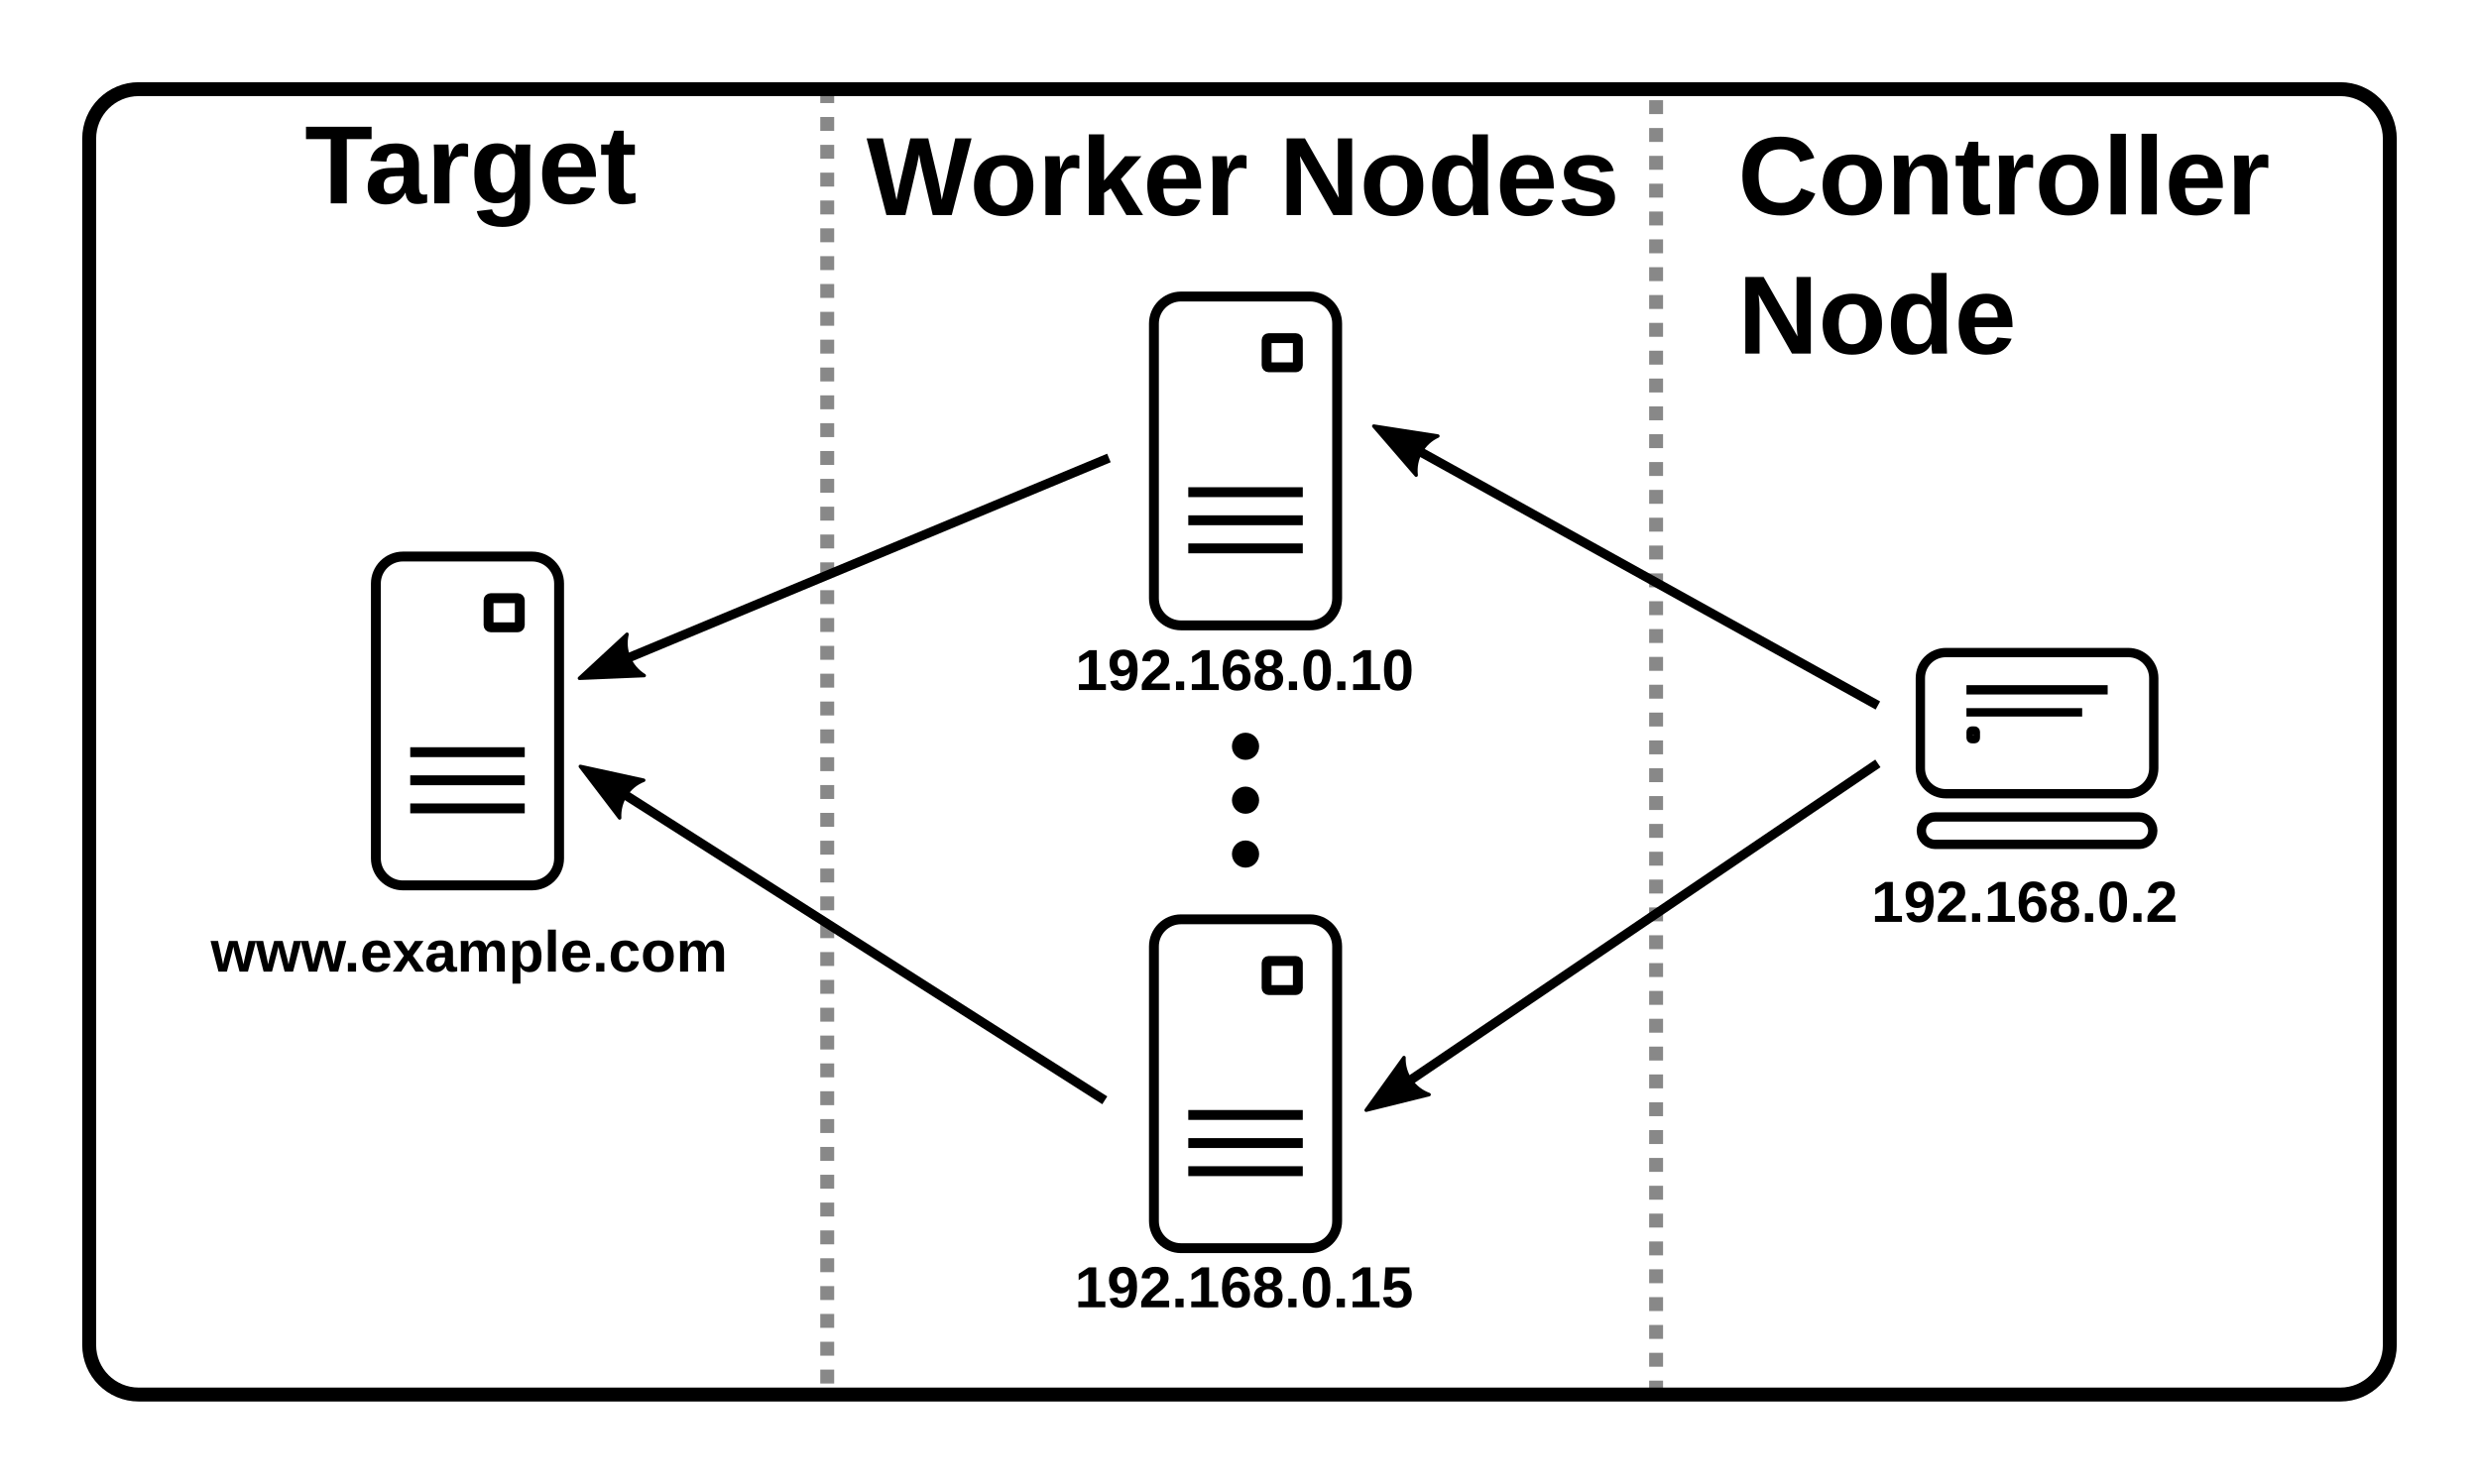
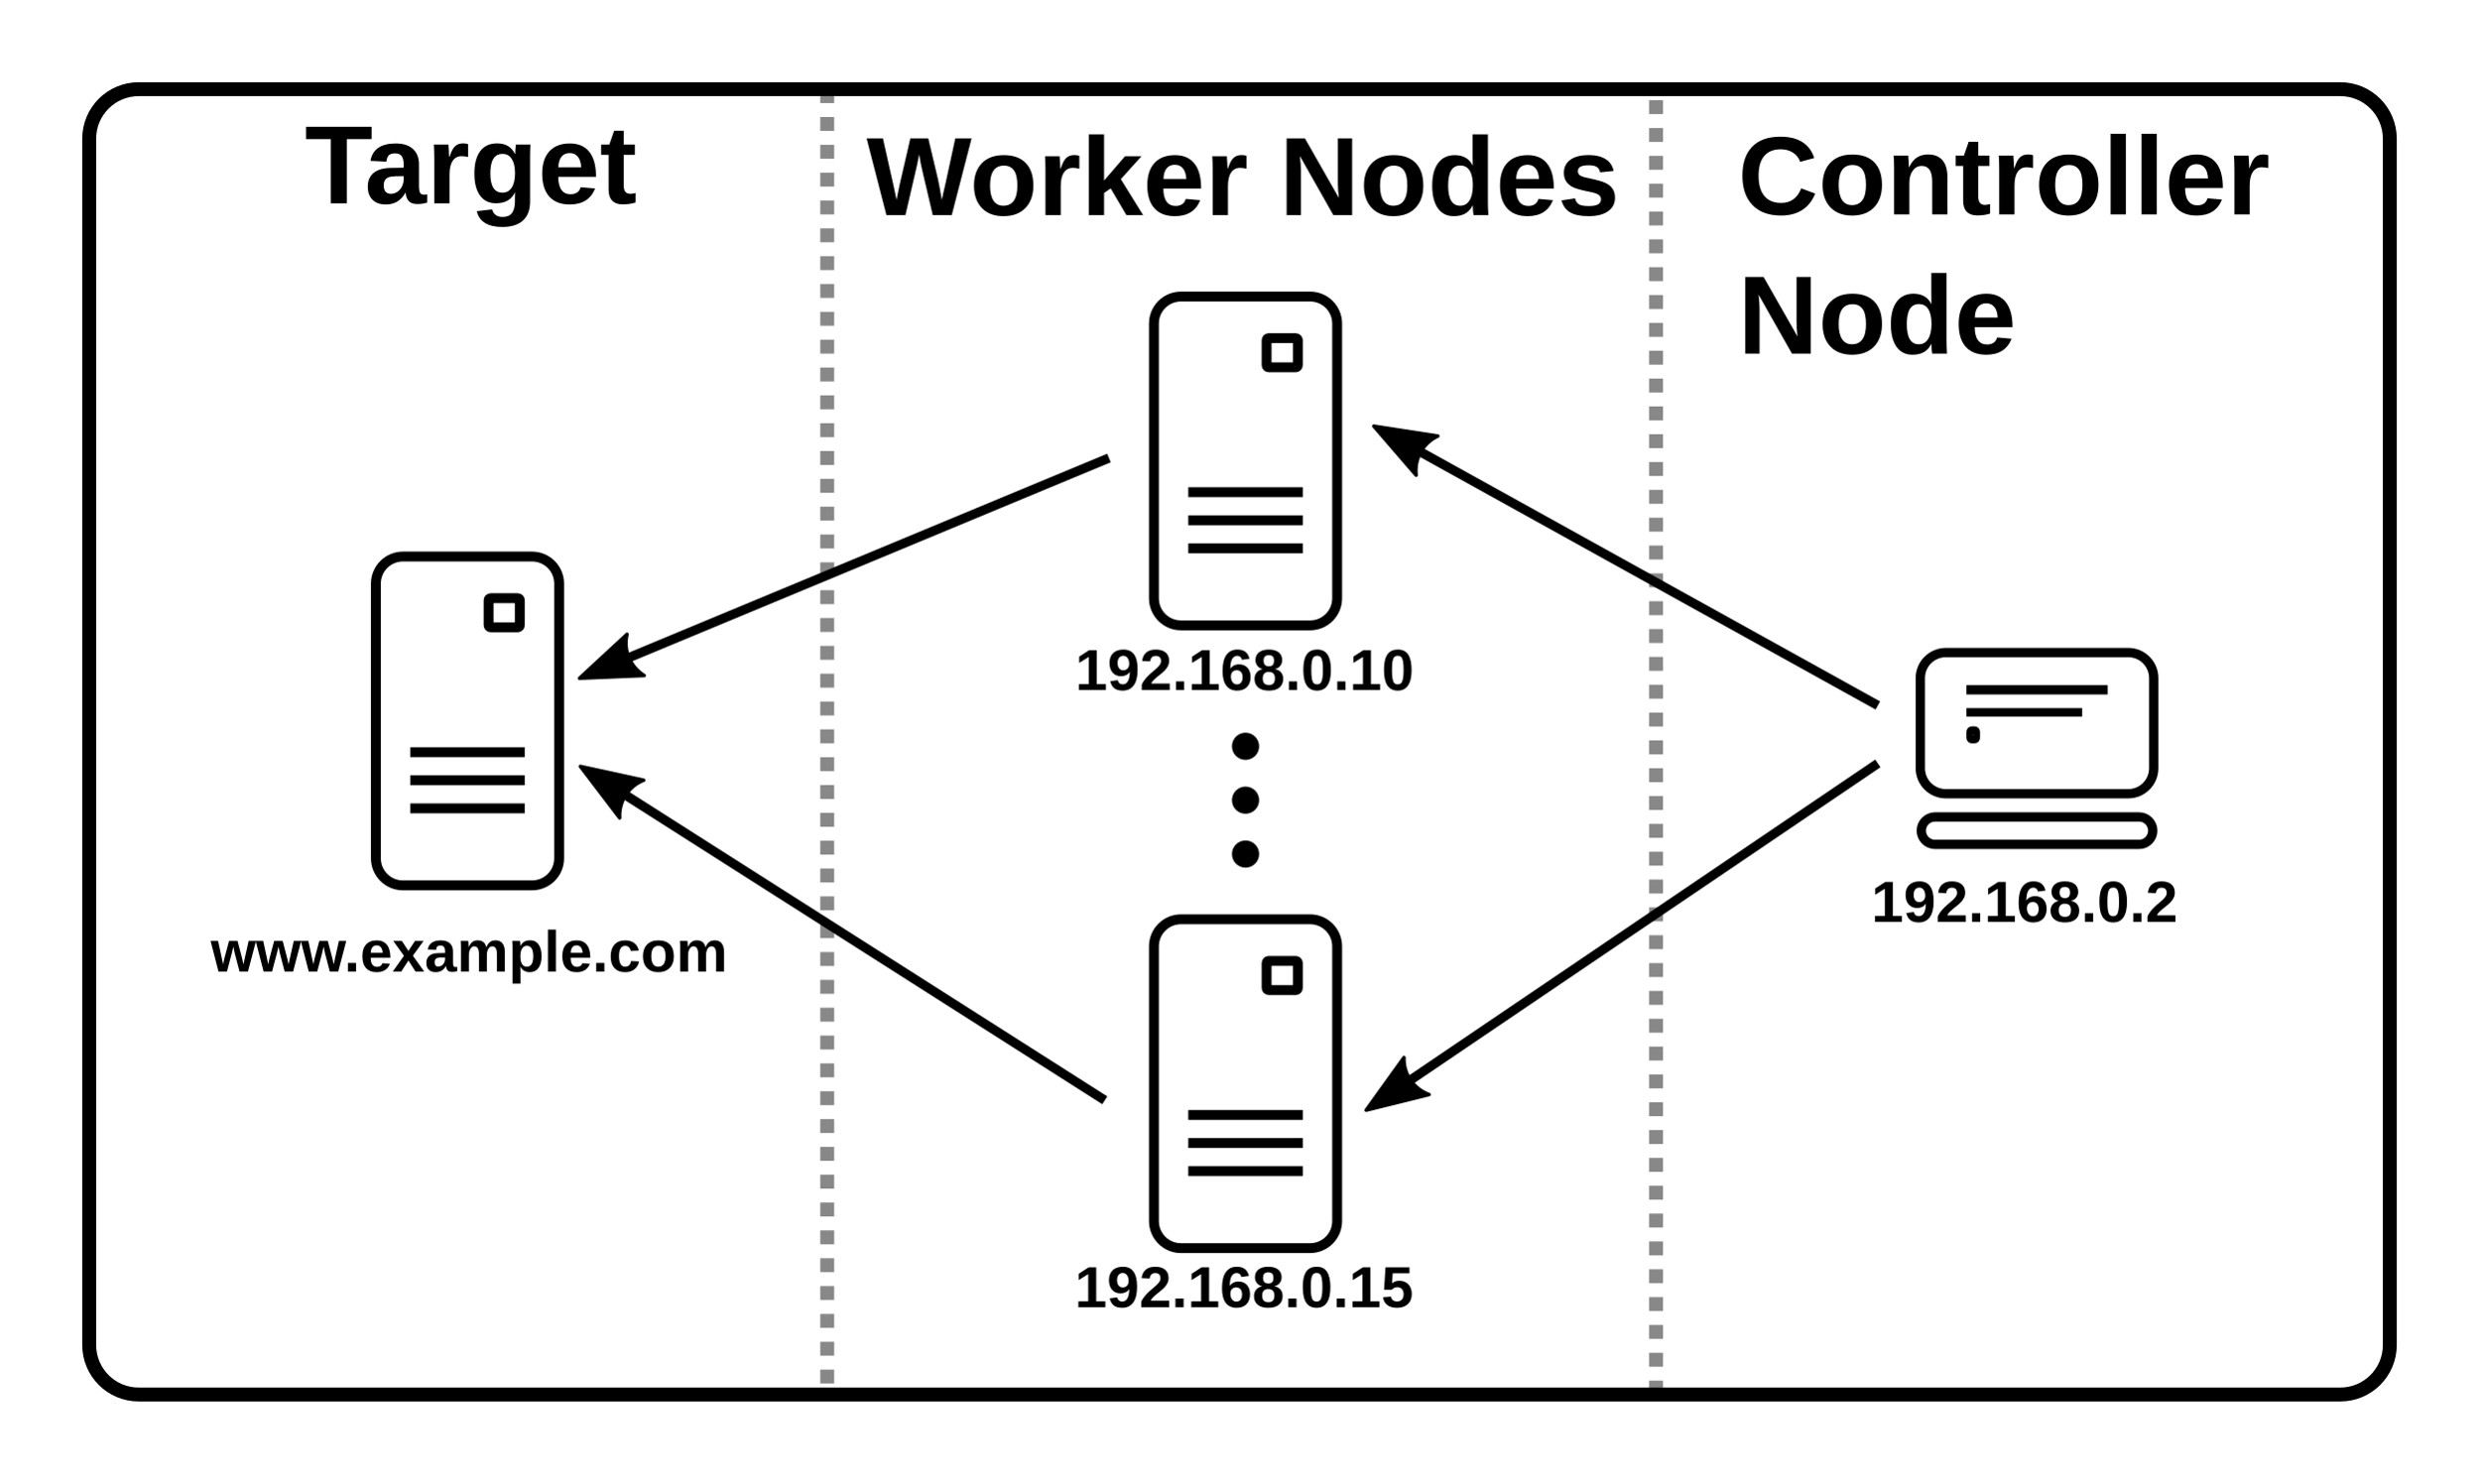
- <svg xmlns="http://www.w3.org/2000/svg" width="301.522mm" height="180.515mm" viewBox="0 0 1068.386 639.621" id="svg2" version="1.1">
+ <svg xmlns="http://www.w3.org/2000/svg" id="svg2" width="1139.612" height="682.262" version="1.1" viewBox="0 0 1068.386 639.621">
  <defs id="defs4">
-     <marker style="overflow:visible" id="marker4770" refX="0" refY="0" orient="auto">
-       <path transform="scale(-0.6,-0.6)" d="M 8.719,4.034 -2.207,0.016 8.719,-4.002 c -1.745,2.372 -1.735,5.617 -6e-7,8.035 z" style="fill:#000000;fill-opacity:1;fill-rule:evenodd;stroke:#000000;stroke-width:0.625;stroke-linejoin:round;stroke-opacity:1" id="path4772" />
+     <marker style="overflow:visible" id="marker4770" orient="auto" refX="0" refY="0">
+       <path id="path4772" d="M 8.719,4.034 -2.207,0.016 8.719,-4.002 c -1.745,2.372 -1.735,5.617 -6e-7,8.035 z" transform="scale(-0.6,-0.6)" style="fill:#000;fill-opacity:1;fill-rule:evenodd;stroke:#000;stroke-width:.625;stroke-linejoin:round;stroke-opacity:1" />
    </marker>
-     <marker orient="auto" refY="0" refX="0" id="Arrow2Mend" style="overflow:visible">
-       <path id="path4457" style="fill:#000000;fill-opacity:1;fill-rule:evenodd;stroke:#000000;stroke-width:0.625;stroke-linejoin:round;stroke-opacity:1" d="M 8.719,4.034 -2.207,0.016 8.719,-4.002 c -1.745,2.372 -1.735,5.617 -6e-7,8.035 z" transform="scale(-0.6,-0.6)" />
+     <marker id="Arrow2Mend" orient="auto" refX="0" refY="0" style="overflow:visible">
+       <path id="path4457" style="fill:#000;fill-opacity:1;fill-rule:evenodd;stroke:#000;stroke-width:.625;stroke-linejoin:round;stroke-opacity:1" d="M 8.719,4.034 -2.207,0.016 8.719,-4.002 c -1.745,2.372 -1.735,5.617 -6e-7,8.035 z" transform="scale(-0.6,-0.6)" />
    </marker>
-     <marker orient="auto" refY="0" refX="0" id="Arrow2Lend" style="overflow:visible">
-       <path id="path4451" style="fill:#000000;fill-opacity:1;fill-rule:evenodd;stroke:#000000;stroke-width:0.625;stroke-linejoin:round;stroke-opacity:1" d="M 8.719,4.034 -2.207,0.016 8.719,-4.002 c -1.745,2.372 -1.735,5.617 -6e-7,8.035 z" transform="matrix(-1.1,0,0,-1.1,-1.1,0)" />
+     <marker id="Arrow2Lend" orient="auto" refX="0" refY="0" style="overflow:visible">
+       <path id="path4451" style="fill:#000;fill-opacity:1;fill-rule:evenodd;stroke:#000;stroke-width:.625;stroke-linejoin:round;stroke-opacity:1" d="M 8.719,4.034 -2.207,0.016 8.719,-4.002 c -1.745,2.372 -1.735,5.617 -6e-7,8.035 z" transform="matrix(-1.1,0,0,-1.1,-1.1,0)" />
    </marker>
-     <marker orient="auto" refY="0" refX="0" id="Arrow2Lstart" style="overflow:visible">
-       <path id="path4448" style="fill:#000000;fill-opacity:1;fill-rule:evenodd;stroke:#000000;stroke-width:0.625;stroke-linejoin:round;stroke-opacity:1" d="M 8.719,4.034 -2.207,0.016 8.719,-4.002 c -1.745,2.372 -1.735,5.617 -6e-7,8.035 z" transform="matrix(1.1,0,0,1.1,1.1,0)" />
+     <marker id="Arrow2Lstart" orient="auto" refX="0" refY="0" style="overflow:visible">
+       <path id="path4448" style="fill:#000;fill-opacity:1;fill-rule:evenodd;stroke:#000;stroke-width:.625;stroke-linejoin:round;stroke-opacity:1" d="M 8.719,4.034 -2.207,0.016 8.719,-4.002 c -1.745,2.372 -1.735,5.617 -6e-7,8.035 z" transform="matrix(1.1,0,0,1.1,1.1,0)" />
    </marker>
-     <marker style="overflow:visible" id="marker4770-5" refX="0" refY="0" orient="auto">
-       <path transform="scale(-0.6,-0.6)" d="M 8.719,4.034 -2.207,0.016 8.719,-4.002 c -1.745,2.372 -1.735,5.617 -6e-7,8.035 z" style="fill:#000000;fill-opacity:1;fill-rule:evenodd;stroke:#000000;stroke-width:0.625;stroke-linejoin:round;stroke-opacity:1" id="path4772-9" />
+     <marker style="overflow:visible" id="marker4770-5" orient="auto" refX="0" refY="0">
+       <path id="path4772-9" d="M 8.719,4.034 -2.207,0.016 8.719,-4.002 c -1.745,2.372 -1.735,5.617 -6e-7,8.035 z" transform="scale(-0.6,-0.6)" style="fill:#000;fill-opacity:1;fill-rule:evenodd;stroke:#000;stroke-width:.625;stroke-linejoin:round;stroke-opacity:1" />
    </marker>
-     <marker style="overflow:visible" id="marker4770-2" refX="0" refY="0" orient="auto">
-       <path transform="scale(-0.6,-0.6)" d="M 8.719,4.034 -2.207,0.016 8.719,-4.002 c -1.745,2.372 -1.735,5.617 -6e-7,8.035 z" style="fill:#000000;fill-opacity:1;fill-rule:evenodd;stroke:#000000;stroke-width:0.625;stroke-linejoin:round;stroke-opacity:1" id="path4772-8" />
+     <marker style="overflow:visible" id="marker4770-2" orient="auto" refX="0" refY="0">
+       <path id="path4772-8" d="M 8.719,4.034 -2.207,0.016 8.719,-4.002 c -1.745,2.372 -1.735,5.617 -6e-7,8.035 z" transform="scale(-0.6,-0.6)" style="fill:#000;fill-opacity:1;fill-rule:evenodd;stroke:#000;stroke-width:.625;stroke-linejoin:round;stroke-opacity:1" />
    </marker>
  </defs>
  <g id="layer1" transform="translate(65.2309,-67.07251)">
-     <path style="fill:none;fill-rule:evenodd;stroke:#888888;stroke-width:6;stroke-linecap:butt;stroke-linejoin:miter;stroke-miterlimit:4;stroke-dasharray:6, 6;stroke-dashoffset:0;stroke-opacity:1" d="M 291.282,105.506 V 668.26" id="path4239" />
-     <path style="fill:none;fill-rule:evenodd;stroke:#888888;stroke-width:6;stroke-linecap:butt;stroke-linejoin:miter;stroke-miterlimit:4;stroke-dasharray:6, 6;stroke-dashoffset:0;stroke-opacity:1" d="M 648.507,668.26 V 105.506" id="path4243" />
+     <path style="fill:none;fill-rule:evenodd;stroke:#888;stroke-width:6;stroke-linecap:butt;stroke-linejoin:miter;stroke-miterlimit:4;stroke-dasharray:6,6;stroke-dashoffset:0;stroke-opacity:1" id="path4239" d="M 291.282,105.506 V 668.26" />
+     <path style="fill:none;fill-rule:evenodd;stroke:#888;stroke-width:6;stroke-linecap:butt;stroke-linejoin:miter;stroke-miterlimit:4;stroke-dasharray:6,6;stroke-dashoffset:0;stroke-opacity:1" id="path4243" d="M 648.507,668.26 V 105.506" />
    <g id="g4215" transform="matrix(0.7102946,0,0,0.7102946,52.79403,182.2227)">
-       <rect ry="16.422" y="175.659" x="61.9" height="199.595" width="111.167" id="rect4136" style="opacity:1;fill:none;fill-opacity:1;stroke:#000000;stroke-width:6;stroke-linecap:round;stroke-linejoin:round;stroke-miterlimit:4;stroke-dasharray:none;stroke-opacity:1" />
+       <rect id="rect4136" width="111.167" height="199.595" x="61.9" y="175.659" ry="16.422" style="opacity:1;fill:none;fill-opacity:1;stroke:#000;stroke-width:6;stroke-linecap:round;stroke-linejoin:round;stroke-miterlimit:4;stroke-dasharray:none;stroke-opacity:1" />
      <g id="g4170">
        <g id="g4161" transform="translate(-1.894898)">
-           <path id="path4138" d="M 84.639,294.405 H 154.118" style="fill:none;fill-rule:evenodd;stroke:#000000;stroke-width:6;stroke-linecap:butt;stroke-linejoin:miter;stroke-opacity:1" />
-           <path id="path4138-3" d="M 84.639,311.459 H 154.118" style="fill:none;fill-rule:evenodd;stroke:#000000;stroke-width:6;stroke-linecap:butt;stroke-linejoin:miter;stroke-opacity:1" />
-           <path id="path4138-6" d="M 84.639,328.513 H 154.118" style="fill:none;fill-rule:evenodd;stroke:#000000;stroke-width:6;stroke-linecap:butt;stroke-linejoin:miter;stroke-opacity:1" />
+           <path id="path4138" d="M 84.639,294.405 H 154.118" style="fill:none;fill-rule:evenodd;stroke:#000;stroke-width:6;stroke-linecap:butt;stroke-linejoin:miter;stroke-opacity:1" />
+           <path id="path4138-3" d="M 84.639,311.459 H 154.118" style="fill:none;fill-rule:evenodd;stroke:#000;stroke-width:6;stroke-linecap:butt;stroke-linejoin:miter;stroke-opacity:1" />
+           <path id="path4138-6" d="M 84.639,328.513 H 154.118" style="fill:none;fill-rule:evenodd;stroke:#000;stroke-width:6;stroke-linecap:butt;stroke-linejoin:miter;stroke-opacity:1" />
        </g>
-         <rect style="opacity:1;fill:none;fill-opacity:1;stroke:#000000;stroke-width:6;stroke-linecap:round;stroke-linejoin:round;stroke-miterlimit:4;stroke-dasharray:none;stroke-opacity:1" id="rect4168" width="18.949" height="17.686" x="130.274" y="200.924" ry="1.263" />
+         <rect style="opacity:1;fill:none;fill-opacity:1;stroke:#000;stroke-width:6;stroke-linecap:round;stroke-linejoin:round;stroke-miterlimit:4;stroke-dasharray:none;stroke-opacity:1" id="rect4168" width="18.949" height="17.686" x="130.274" y="200.924" ry="1.263" />
      </g>
    </g>
    <g id="g4229" transform="matrix(0.6691356,0,0,0.6691356,512.1878,225.7809)">
-       <rect ry="16.422" y="183.238" x="373.925" height="90.955" width="150.328" id="rect4177" style="opacity:1;fill:none;fill-opacity:1;stroke:#000000;stroke-width:6;stroke-linecap:round;stroke-linejoin:round;stroke-miterlimit:4;stroke-dasharray:none;stroke-opacity:1" />
-       <rect ry="8.843" y="289.142" x="374.557" height="17.686" width="149.065" id="rect4179" style="opacity:1;fill:none;fill-opacity:1;stroke:#000000;stroke-width:6;stroke-linecap:round;stroke-linejoin:round;stroke-miterlimit:4;stroke-dasharray:none;stroke-opacity:1" />
-       <g transform="translate(9.947954)" id="g4224">
-         <path style="fill:none;fill-rule:evenodd;stroke:#000000;stroke-width:6;stroke-linecap:butt;stroke-linejoin:miter;stroke-opacity:1" d="m 393.664,207.24 h 90.955" id="path4181" />
-         <path style="fill:none;fill-rule:evenodd;stroke:#000000;stroke-width:5.431;stroke-linecap:butt;stroke-linejoin:miter;stroke-opacity:1" d="m 393.664,221.748 h 74.532" id="path4181-7" />
-         <rect style="opacity:1;fill:none;fill-opacity:1;stroke:#000000;stroke-width:6;stroke-linecap:round;stroke-linejoin:round;stroke-miterlimit:4;stroke-dasharray:none;stroke-opacity:1" id="rect4213" width="2.743" height="4.976" x="396.664" y="233.769" ry="0.478" />
+       <rect id="rect4177" width="150.328" height="90.955" x="373.925" y="183.238" ry="16.422" style="opacity:1;fill:none;fill-opacity:1;stroke:#000;stroke-width:6;stroke-linecap:round;stroke-linejoin:round;stroke-miterlimit:4;stroke-dasharray:none;stroke-opacity:1" />
+       <rect id="rect4179" width="149.065" height="17.686" x="374.557" y="289.142" ry="8.843" style="opacity:1;fill:none;fill-opacity:1;stroke:#000;stroke-width:6;stroke-linecap:round;stroke-linejoin:round;stroke-miterlimit:4;stroke-dasharray:none;stroke-opacity:1" />
+       <g id="g4224" transform="translate(9.947954)">
+         <path style="fill:none;fill-rule:evenodd;stroke:#000;stroke-width:6;stroke-linecap:butt;stroke-linejoin:miter;stroke-opacity:1" id="path4181" d="m 393.664,207.24 h 90.955" />
+         <path style="fill:none;fill-rule:evenodd;stroke:#000;stroke-width:5.431;stroke-linecap:butt;stroke-linejoin:miter;stroke-opacity:1" id="path4181-7" d="m 393.664,221.748 h 74.532" />
+         <rect style="opacity:1;fill:none;fill-opacity:1;stroke:#000;stroke-width:6;stroke-linecap:round;stroke-linejoin:round;stroke-miterlimit:4;stroke-dasharray:none;stroke-opacity:1" id="rect4213" width="2.743" height="4.976" x="396.664" y="233.769" ry=".478" />
      </g>
    </g>
-     <rect style="opacity:1;fill:none;fill-opacity:1;stroke:#000000;stroke-width:6;stroke-linecap:round;stroke-linejoin:round;stroke-miterlimit:4;stroke-dasharray:none;stroke-opacity:1" id="rect4237" width="991.52" height="562.754" x="-26.798" y="105.506" ry="21.348" />
+     <rect style="opacity:1;fill:none;fill-opacity:1;stroke:#000;stroke-width:6;stroke-linecap:round;stroke-linejoin:round;stroke-miterlimit:4;stroke-dasharray:none;stroke-opacity:1" id="rect4237" width="991.52" height="562.754" x="-26.798" y="105.506" ry="21.348" />
    <g id="g4215-3" transform="matrix(0.7102946,0,0,0.7102946,388.1153,70.13183)">
-       <rect ry="16.422" y="175.659" x="61.9" height="199.595" width="111.167" id="rect4136-5" style="opacity:1;fill:none;fill-opacity:1;stroke:#000000;stroke-width:6;stroke-linecap:round;stroke-linejoin:round;stroke-miterlimit:4;stroke-dasharray:none;stroke-opacity:1" />
+       <rect id="rect4136-5" width="111.167" height="199.595" x="61.9" y="175.659" ry="16.422" style="opacity:1;fill:none;fill-opacity:1;stroke:#000;stroke-width:6;stroke-linecap:round;stroke-linejoin:round;stroke-miterlimit:4;stroke-dasharray:none;stroke-opacity:1" />
      <g id="g4170-6">
        <g id="g4161-2" transform="translate(-1.894898)">
-           <path id="path4138-9" d="M 84.639,294.405 H 154.118" style="fill:none;fill-rule:evenodd;stroke:#000000;stroke-width:6;stroke-linecap:butt;stroke-linejoin:miter;stroke-opacity:1" />
-           <path id="path4138-3-1" d="M 84.639,311.459 H 154.118" style="fill:none;fill-rule:evenodd;stroke:#000000;stroke-width:6;stroke-linecap:butt;stroke-linejoin:miter;stroke-opacity:1" />
-           <path id="path4138-6-2" d="M 84.639,328.513 H 154.118" style="fill:none;fill-rule:evenodd;stroke:#000000;stroke-width:6;stroke-linecap:butt;stroke-linejoin:miter;stroke-opacity:1" />
+           <path id="path4138-9" d="M 84.639,294.405 H 154.118" style="fill:none;fill-rule:evenodd;stroke:#000;stroke-width:6;stroke-linecap:butt;stroke-linejoin:miter;stroke-opacity:1" />
+           <path id="path4138-3-1" d="M 84.639,311.459 H 154.118" style="fill:none;fill-rule:evenodd;stroke:#000;stroke-width:6;stroke-linecap:butt;stroke-linejoin:miter;stroke-opacity:1" />
+           <path id="path4138-6-2" d="M 84.639,328.513 H 154.118" style="fill:none;fill-rule:evenodd;stroke:#000;stroke-width:6;stroke-linecap:butt;stroke-linejoin:miter;stroke-opacity:1" />
        </g>
-         <rect style="opacity:1;fill:none;fill-opacity:1;stroke:#000000;stroke-width:6;stroke-linecap:round;stroke-linejoin:round;stroke-miterlimit:4;stroke-dasharray:none;stroke-opacity:1" id="rect4168-7" width="18.949" height="17.686" x="130.274" y="200.924" ry="1.263" />
+         <rect style="opacity:1;fill:none;fill-opacity:1;stroke:#000;stroke-width:6;stroke-linecap:round;stroke-linejoin:round;stroke-miterlimit:4;stroke-dasharray:none;stroke-opacity:1" id="rect4168-7" width="18.949" height="17.686" x="130.274" y="200.924" ry="1.263" />
      </g>
    </g>
    <g id="g4215-3-0" transform="matrix(0.7102946,0,0,0.7102946,388.1153,338.6158)">
-       <rect ry="16.422" y="175.659" x="61.9" height="199.595" width="111.167" id="rect4136-5-9" style="opacity:1;fill:none;fill-opacity:1;stroke:#000000;stroke-width:6;stroke-linecap:round;stroke-linejoin:round;stroke-miterlimit:4;stroke-dasharray:none;stroke-opacity:1" />
+       <rect id="rect4136-5-9" width="111.167" height="199.595" x="61.9" y="175.659" ry="16.422" style="opacity:1;fill:none;fill-opacity:1;stroke:#000;stroke-width:6;stroke-linecap:round;stroke-linejoin:round;stroke-miterlimit:4;stroke-dasharray:none;stroke-opacity:1" />
      <g id="g4170-6-3">
        <g id="g4161-2-6" transform="translate(-1.894898)">
-           <path id="path4138-9-0" d="M 84.639,294.405 H 154.118" style="fill:none;fill-rule:evenodd;stroke:#000000;stroke-width:6;stroke-linecap:butt;stroke-linejoin:miter;stroke-opacity:1" />
-           <path id="path4138-3-1-6" d="M 84.639,311.459 H 154.118" style="fill:none;fill-rule:evenodd;stroke:#000000;stroke-width:6;stroke-linecap:butt;stroke-linejoin:miter;stroke-opacity:1" />
-           <path id="path4138-6-2-2" d="M 84.639,328.513 H 154.118" style="fill:none;fill-rule:evenodd;stroke:#000000;stroke-width:6;stroke-linecap:butt;stroke-linejoin:miter;stroke-opacity:1" />
+           <path id="path4138-9-0" d="M 84.639,294.405 H 154.118" style="fill:none;fill-rule:evenodd;stroke:#000;stroke-width:6;stroke-linecap:butt;stroke-linejoin:miter;stroke-opacity:1" />
+           <path id="path4138-3-1-6" d="M 84.639,311.459 H 154.118" style="fill:none;fill-rule:evenodd;stroke:#000;stroke-width:6;stroke-linecap:butt;stroke-linejoin:miter;stroke-opacity:1" />
+           <path id="path4138-6-2-2" d="M 84.639,328.513 H 154.118" style="fill:none;fill-rule:evenodd;stroke:#000;stroke-width:6;stroke-linecap:butt;stroke-linejoin:miter;stroke-opacity:1" />
        </g>
-         <rect style="opacity:1;fill:none;fill-opacity:1;stroke:#000000;stroke-width:6;stroke-linecap:round;stroke-linejoin:round;stroke-miterlimit:4;stroke-dasharray:none;stroke-opacity:1" id="rect4168-7-6" width="18.949" height="17.686" x="130.274" y="200.924" ry="1.263" />
+         <rect style="opacity:1;fill:none;fill-opacity:1;stroke:#000;stroke-width:6;stroke-linecap:round;stroke-linejoin:round;stroke-miterlimit:4;stroke-dasharray:none;stroke-opacity:1" id="rect4168-7-6" width="18.949" height="17.686" x="130.274" y="200.924" ry="1.263" />
      </g>
    </g>
-     <text xml:space="preserve" style="font-style:normal;font-variant:normal;font-weight:bold;font-stretch:normal;line-height:0%;font-family:Arial;-inkscape-font-specification:'Sans Bold';letter-spacing:0px;word-spacing:0px;fill:#000000;fill-opacity:1;stroke:none;stroke-width:1px;stroke-linecap:butt;stroke-linejoin:miter;stroke-opacity:1" x="66.101" y="154.736" id="text4317">
+     <text xml:space="preserve" style="font-style:normal;font-variant:normal;font-weight:700;font-stretch:normal;line-height:0%;font-family:Arial;-inkscape-font-specification:'Sans Bold';letter-spacing:0;word-spacing:0;fill:#000;fill-opacity:1;stroke:none;stroke-width:1px;stroke-linecap:butt;stroke-linejoin:miter;stroke-opacity:1" id="text4317" x="66.101" y="154.736">
      <tspan style="font-size:48px;line-height:1.25" id="tspan4319" x="66.101" y="154.736">Target</tspan>
    </text>
-     <text xml:space="preserve" style="font-style:normal;font-variant:normal;font-weight:bold;font-stretch:normal;line-height:0%;font-family:Arial;-inkscape-font-specification:'Sans Bold';letter-spacing:0px;word-spacing:0px;fill:#000000;fill-opacity:1;stroke:none;stroke-width:1px;stroke-linecap:butt;stroke-linejoin:miter;stroke-opacity:1" x="308.217" y="159.775" id="text4321">
+     <text xml:space="preserve" style="font-style:normal;font-variant:normal;font-weight:700;font-stretch:normal;line-height:0%;font-family:Arial;-inkscape-font-specification:'Sans Bold';letter-spacing:0;word-spacing:0;fill:#000;fill-opacity:1;stroke:none;stroke-width:1px;stroke-linecap:butt;stroke-linejoin:miter;stroke-opacity:1" id="text4321" x="308.217" y="159.775">
      <tspan style="font-size:48px;line-height:1.25" id="tspan4323" x="308.217" y="159.775">Worker Nodes</tspan>
    </text>
-     <text xml:space="preserve" style="font-style:normal;font-variant:normal;font-weight:bold;font-stretch:normal;line-height:0%;font-family:Arial;-inkscape-font-specification:'Sans Bold';letter-spacing:0px;word-spacing:0px;fill:#000000;fill-opacity:1;stroke:none;stroke-width:1px;stroke-linecap:butt;stroke-linejoin:miter;stroke-opacity:1" x="683.741" y="159.506" id="text4325">
+     <text xml:space="preserve" style="font-style:normal;font-variant:normal;font-weight:700;font-stretch:normal;line-height:0%;font-family:Arial;-inkscape-font-specification:'Sans Bold';letter-spacing:0;word-spacing:0;fill:#000;fill-opacity:1;stroke:none;stroke-width:1px;stroke-linecap:butt;stroke-linejoin:miter;stroke-opacity:1" id="text4325" x="683.741" y="159.506">
      <tspan style="font-size:48px;line-height:1.25" id="tspan4327" x="683.741" y="159.506">Controller</tspan>
-       <tspan style="font-size:48px;line-height:1.25" x="683.741" y="219.506" id="tspan1022">Node</tspan>
+       <tspan style="font-size:48px;line-height:1.25" id="tspan1022" x="683.741" y="219.506">Node</tspan>
    </text>
-     <rect style="opacity:1;fill:#000000;fill-opacity:1;stroke:#000000;stroke-width:1;stroke-linecap:round;stroke-linejoin:round;stroke-miterlimit:4;stroke-dasharray:none;stroke-dashoffset:0;stroke-opacity:1" id="rect4337" width="10.719" height="10.719" x="466.204" y="406.669" ry="5.36" />
-     <rect style="opacity:1;fill:#000000;fill-opacity:1;stroke:#000000;stroke-width:1;stroke-linecap:round;stroke-linejoin:round;stroke-miterlimit:4;stroke-dasharray:none;stroke-dashoffset:0;stroke-opacity:1" id="rect4337-1" width="10.719" height="10.719" x="466.204" y="383.444" ry="5.36" />
-     <rect style="opacity:1;fill:#000000;fill-opacity:1;stroke:#000000;stroke-width:1;stroke-linecap:round;stroke-linejoin:round;stroke-miterlimit:4;stroke-dasharray:none;stroke-dashoffset:0;stroke-opacity:1" id="rect4337-8" width="10.719" height="10.719" x="466.204" y="429.894" ry="5.36" />
-     <text xml:space="preserve" style="font-style:normal;font-variant:normal;font-weight:bold;font-stretch:normal;line-height:0%;font-family:Arial;-inkscape-font-specification:'Sans Bold';letter-spacing:0px;word-spacing:0px;fill:#000000;fill-opacity:1;stroke:none;stroke-width:1px;stroke-linecap:butt;stroke-linejoin:miter;stroke-opacity:1" x="398.174" y="364.551" id="text4365">
+     <rect style="opacity:1;fill:#000;fill-opacity:1;stroke:#000;stroke-width:1;stroke-linecap:round;stroke-linejoin:round;stroke-miterlimit:4;stroke-dasharray:none;stroke-dashoffset:0;stroke-opacity:1" id="rect4337" width="10.719" height="10.719" x="466.204" y="406.669" ry="5.36" />
+     <rect style="opacity:1;fill:#000;fill-opacity:1;stroke:#000;stroke-width:1;stroke-linecap:round;stroke-linejoin:round;stroke-miterlimit:4;stroke-dasharray:none;stroke-dashoffset:0;stroke-opacity:1" id="rect4337-1" width="10.719" height="10.719" x="466.204" y="383.444" ry="5.36" />
+     <rect style="opacity:1;fill:#000;fill-opacity:1;stroke:#000;stroke-width:1;stroke-linecap:round;stroke-linejoin:round;stroke-miterlimit:4;stroke-dasharray:none;stroke-dashoffset:0;stroke-opacity:1" id="rect4337-8" width="10.719" height="10.719" x="466.204" y="429.894" ry="5.36" />
+     <text xml:space="preserve" style="font-style:normal;font-variant:normal;font-weight:700;font-stretch:normal;line-height:0%;font-family:Arial;-inkscape-font-specification:'Sans Bold';letter-spacing:0;word-spacing:0;fill:#000;fill-opacity:1;stroke:none;stroke-width:1px;stroke-linecap:butt;stroke-linejoin:miter;stroke-opacity:1" id="text4365" x="398.174" y="364.551">
      <tspan id="tspan4367" x="398.174" y="364.551" style="font-size:25px;line-height:1.25">192.168.0.10</tspan>
    </text>
-     <text xml:space="preserve" style="font-style:normal;font-variant:normal;font-weight:bold;font-stretch:normal;line-height:0%;font-family:Arial;-inkscape-font-specification:'Sans Bold';letter-spacing:0px;word-spacing:0px;fill:#000000;fill-opacity:1;stroke:none;stroke-width:1px;stroke-linecap:butt;stroke-linejoin:miter;stroke-opacity:1" x="397.936" y="630.636" id="text4365-7">
+     <text xml:space="preserve" style="font-style:normal;font-variant:normal;font-weight:700;font-stretch:normal;line-height:0%;font-family:Arial;-inkscape-font-specification:'Sans Bold';letter-spacing:0;word-spacing:0;fill:#000;fill-opacity:1;stroke:none;stroke-width:1px;stroke-linecap:butt;stroke-linejoin:miter;stroke-opacity:1" id="text4365-7" x="397.936" y="630.636">
      <tspan id="tspan4367-9" x="397.936" y="630.636" style="font-size:25px;line-height:1.25">192.168.0.15</tspan>
    </text>
-     <text xml:space="preserve" style="font-style:normal;font-variant:normal;font-weight:bold;font-stretch:normal;line-height:0%;font-family:Arial;-inkscape-font-specification:'Sans Bold';letter-spacing:0px;word-spacing:0px;fill:#000000;fill-opacity:1;stroke:none;stroke-width:1px;stroke-linecap:butt;stroke-linejoin:miter;stroke-opacity:1" x="741.265" y="464.49" id="text4365-2">
+     <text xml:space="preserve" style="font-style:normal;font-variant:normal;font-weight:700;font-stretch:normal;line-height:0%;font-family:Arial;-inkscape-font-specification:'Sans Bold';letter-spacing:0;word-spacing:0;fill:#000;fill-opacity:1;stroke:none;stroke-width:1px;stroke-linecap:butt;stroke-linejoin:miter;stroke-opacity:1" id="text4365-2" x="741.265" y="464.49">
      <tspan id="tspan4367-0" x="741.265" y="464.49" style="font-size:25px;line-height:1.25">192.168.0.2</tspan>
    </text>
-     <text xml:space="preserve" style="font-style:normal;font-variant:normal;font-weight:bold;font-stretch:normal;line-height:0%;font-family:Arial;-inkscape-font-specification:'Sans Bold';letter-spacing:0px;word-spacing:0px;fill:#000000;fill-opacity:1;stroke:none;stroke-width:1px;stroke-linecap:butt;stroke-linejoin:miter;stroke-opacity:1" x="25.591" y="485.928" id="text4365-23">
+     <text xml:space="preserve" style="font-style:normal;font-variant:normal;font-weight:700;font-stretch:normal;line-height:0%;font-family:Arial;-inkscape-font-specification:'Sans Bold';letter-spacing:0;word-spacing:0;fill:#000;fill-opacity:1;stroke:none;stroke-width:1px;stroke-linecap:butt;stroke-linejoin:miter;stroke-opacity:1" id="text4365-23" x="25.591" y="485.928">
      <tspan id="tspan4367-7" x="25.591" y="485.928" style="font-size:25px;line-height:1.25">www.example.com</tspan>
    </text>
-     <path style="fill:none;fill-rule:evenodd;stroke:#000000;stroke-width:4;stroke-linecap:butt;stroke-linejoin:miter;stroke-miterlimit:4;stroke-dasharray:none;stroke-opacity:1;marker-end:url(#marker4770)" d="M 412.687,264.506 189.371,357.405" id="path4418" />
-     <path style="fill:none;fill-rule:evenodd;stroke:#000000;stroke-width:4;stroke-linecap:butt;stroke-linejoin:miter;stroke-miterlimit:4;stroke-dasharray:none;stroke-opacity:1;marker-end:url(#Arrow2Mend)" d="M 410.9,541.417 189.371,400.282" id="path4420" />
-     <path style="fill:none;fill-rule:evenodd;stroke:#000000;stroke-width:4;stroke-linecap:butt;stroke-linejoin:miter;stroke-miterlimit:4;stroke-dasharray:none;stroke-opacity:1;marker-end:url(#marker4770-5)" d="M 744.086,371.211 531.49,253.3" id="path4418-2" />
-     <path style="fill:none;fill-rule:evenodd;stroke:#000000;stroke-width:4;stroke-linecap:butt;stroke-linejoin:miter;stroke-miterlimit:4;stroke-dasharray:none;stroke-opacity:1;marker-end:url(#marker4770-2)" d="M 744.086,396.179 527.917,542.674" id="path4418-9" />
+     <path style="fill:none;fill-rule:evenodd;stroke:#000;stroke-width:4;stroke-linecap:butt;stroke-linejoin:miter;stroke-miterlimit:4;stroke-dasharray:none;stroke-opacity:1;marker-end:url(#marker4770)" id="path4418" d="M 412.687,264.506 189.371,357.405" />
+     <path style="fill:none;fill-rule:evenodd;stroke:#000;stroke-width:4;stroke-linecap:butt;stroke-linejoin:miter;stroke-miterlimit:4;stroke-dasharray:none;stroke-opacity:1;marker-end:url(#Arrow2Mend)" id="path4420" d="M 410.9,541.417 189.371,400.282" />
+     <path style="fill:none;fill-rule:evenodd;stroke:#000;stroke-width:4;stroke-linecap:butt;stroke-linejoin:miter;stroke-miterlimit:4;stroke-dasharray:none;stroke-opacity:1;marker-end:url(#marker4770-5)" id="path4418-2" d="M 744.086,371.211 531.49,253.3" />
+     <path style="fill:none;fill-rule:evenodd;stroke:#000;stroke-width:4;stroke-linecap:butt;stroke-linejoin:miter;stroke-miterlimit:4;stroke-dasharray:none;stroke-opacity:1;marker-end:url(#marker4770-2)" id="path4418-9" d="M 744.086,396.179 527.917,542.674" />
  </g>
</svg>
